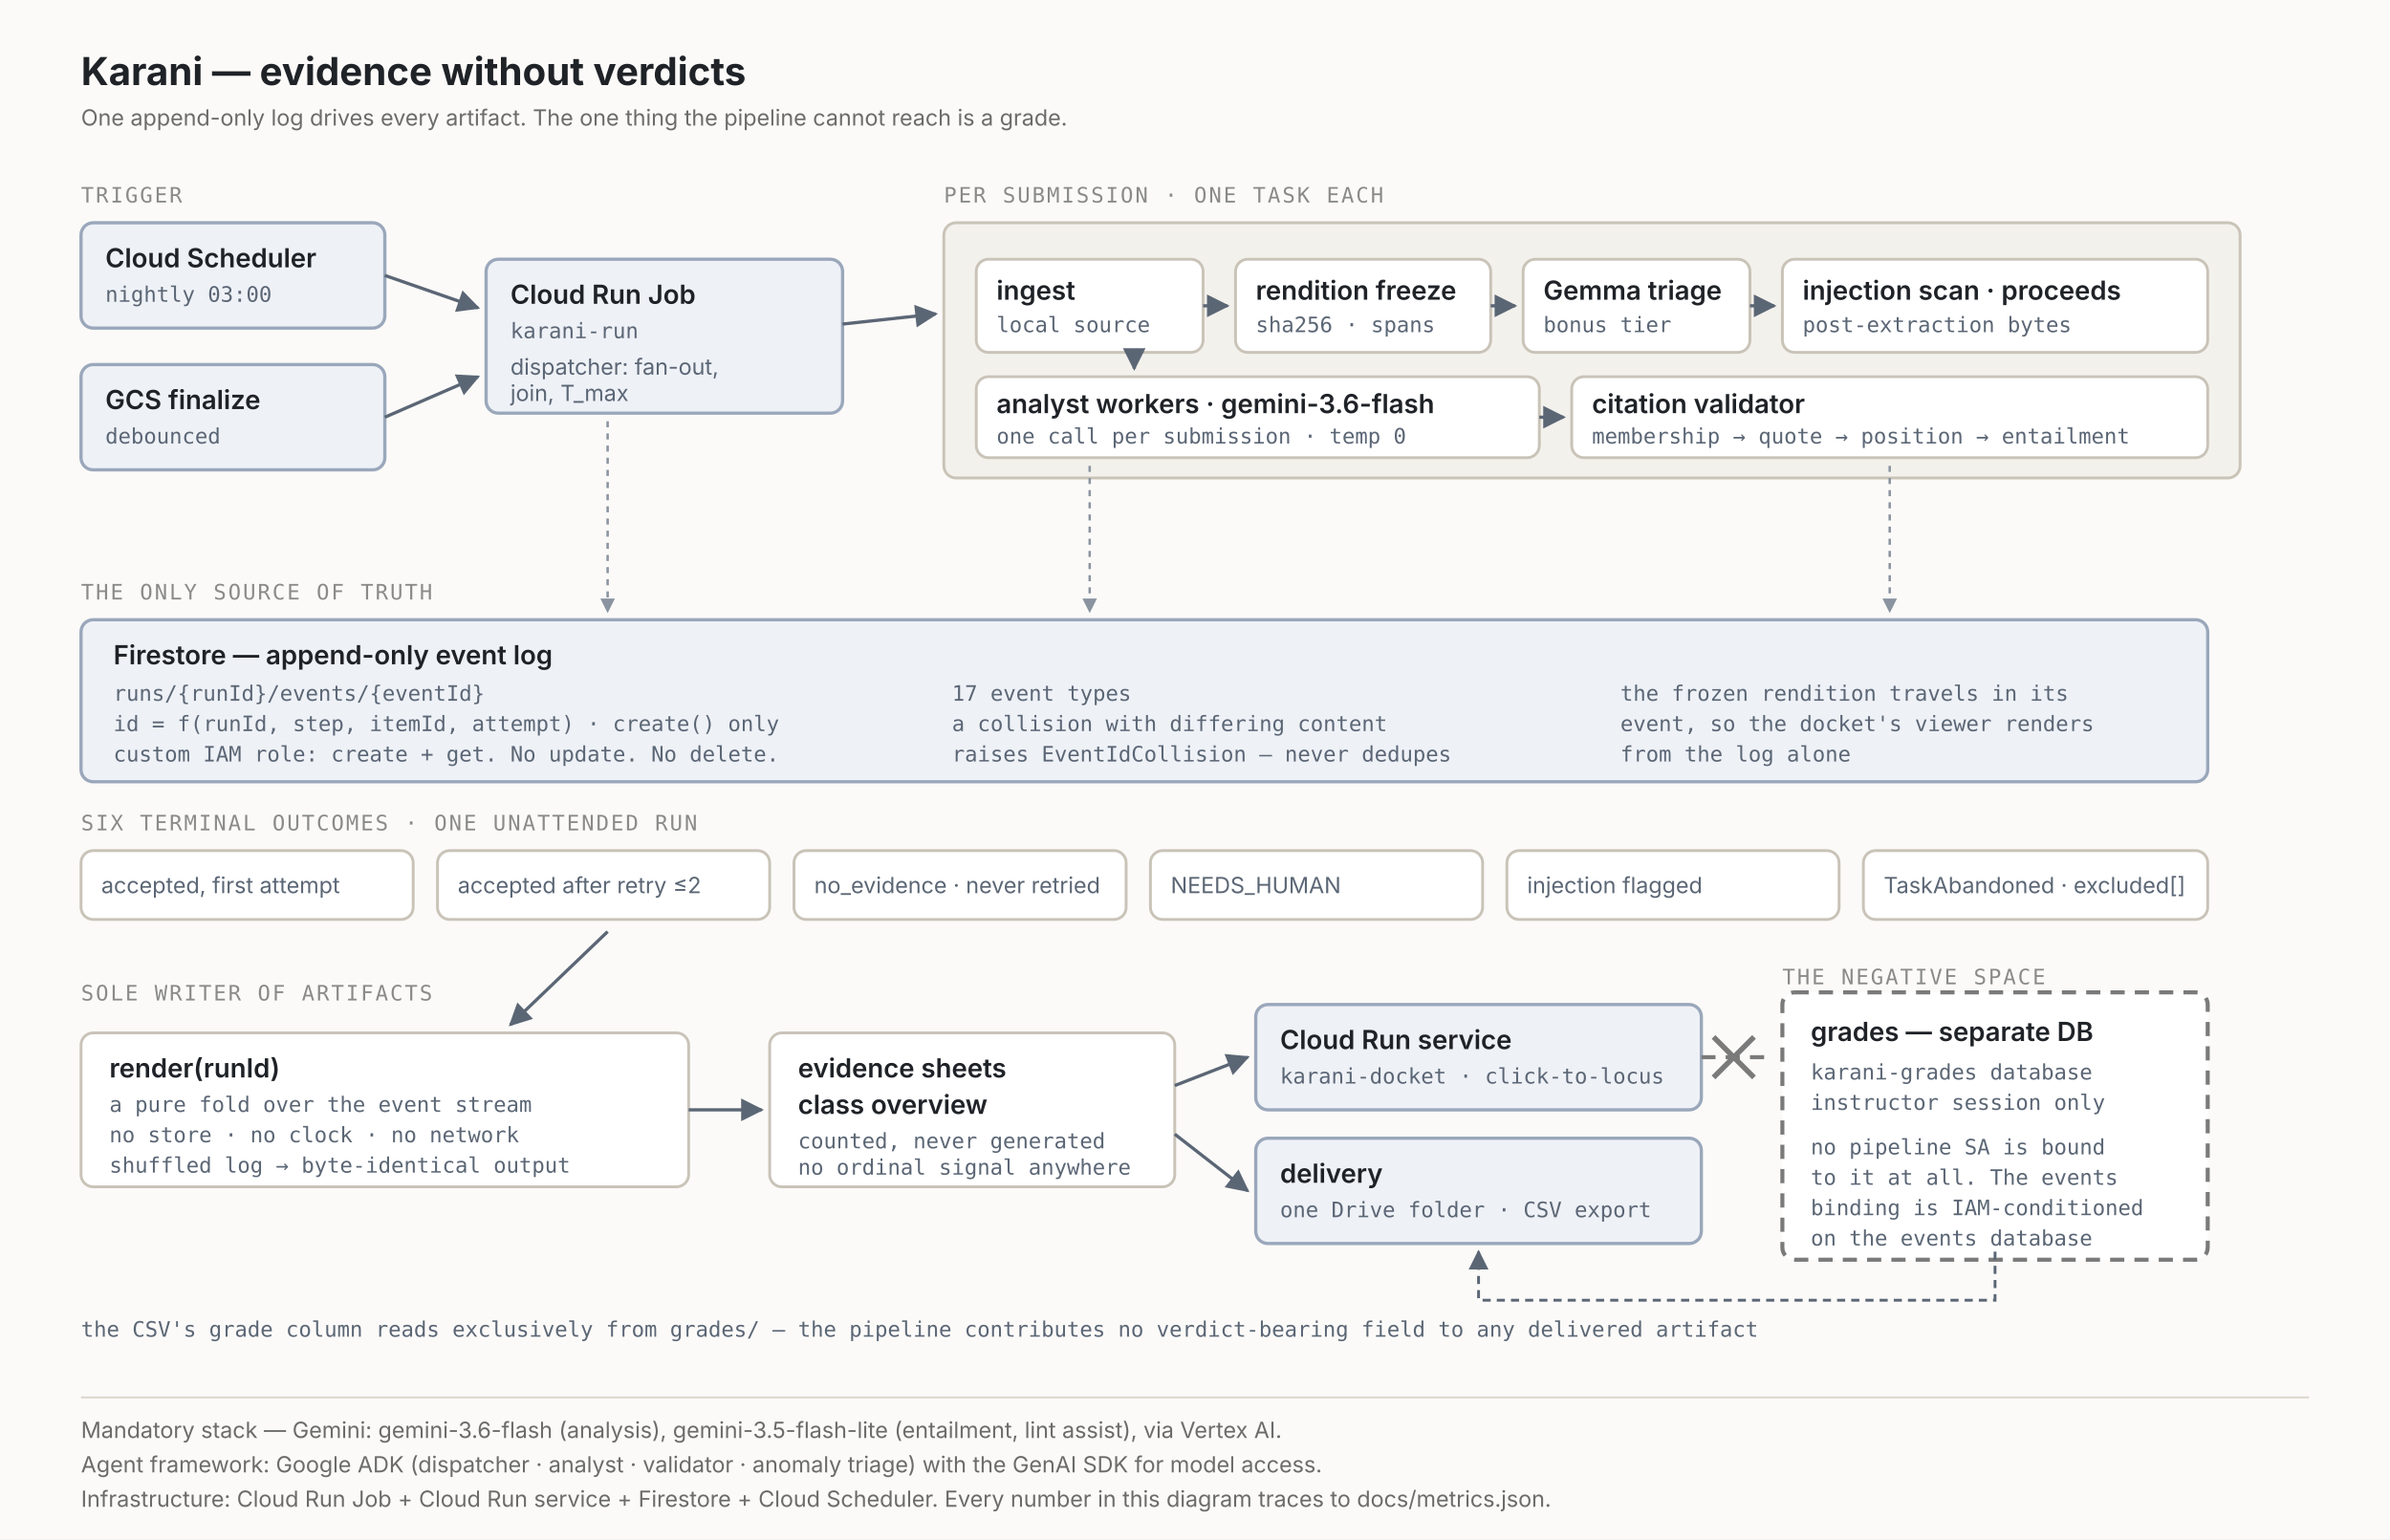
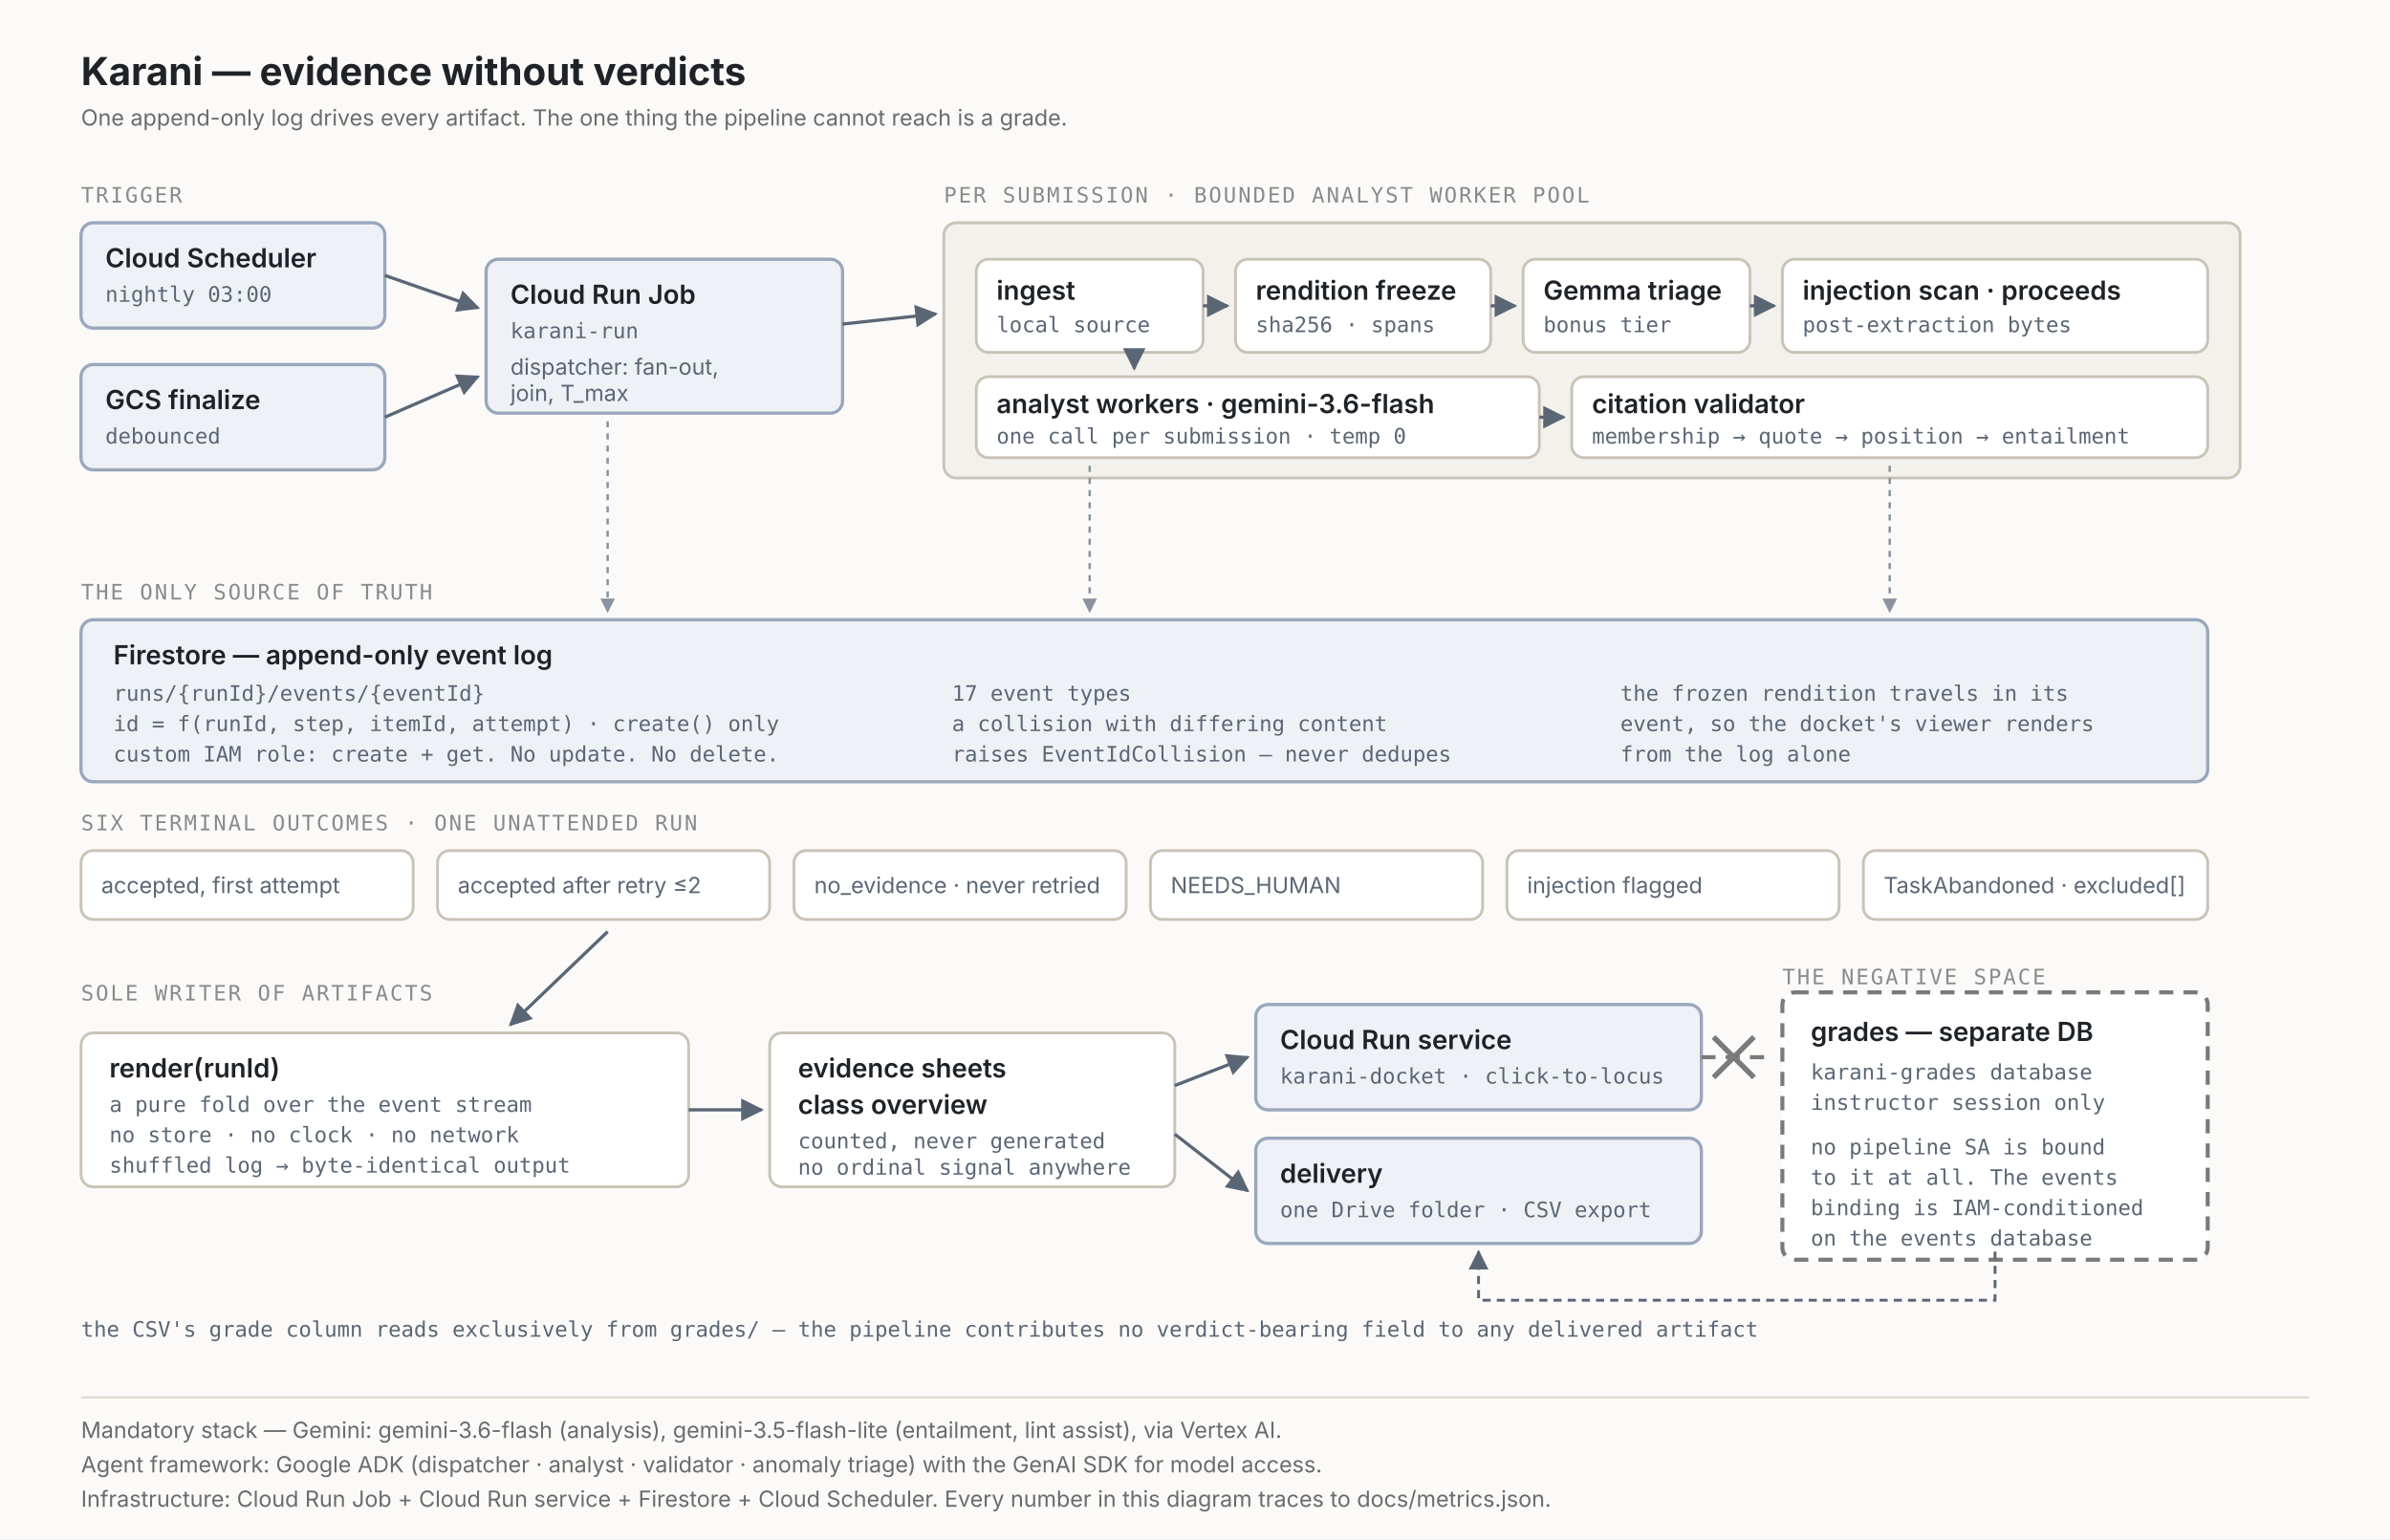
<svg xmlns="http://www.w3.org/2000/svg" viewBox="0 0 1180 760" width="1180" height="760" font-family="Inter, Helvetica, Arial, sans-serif">
  <defs>
    <marker id="arw" viewBox="0 0 10 10" refX="9" refY="5" markerWidth="7" markerHeight="7" orient="auto-start-reverse">
      <path d="M 0 0 L 10 5 L 0 10 z" fill="#5b6675" />
    </marker>
    <marker id="arwLog" viewBox="0 0 10 10" refX="9" refY="5" markerWidth="6" markerHeight="6" orient="auto-start-reverse">
      <path d="M 0 0 L 10 5 L 0 10 z" fill="#8a93a0" />
    </marker>
    <style>
      .bg    { fill:#fbfaf8 }
      .box   { fill:#ffffff; stroke:#c9c3b8; stroke-width:1.4; rx:6 }
      .boxg  { fill:#f3f1ec; stroke:#c9c3b8; stroke-width:1.4; rx:6 }
      .gcp   { fill:#eef1f6; stroke:#9aa7bb; stroke-width:1.6; rx:6 }
      .lbl   { font-size:13px; fill:#1f2328; font-weight:600 }
      .sub   { font-size:11px; fill:#5b6675 }
      .mono  { font-size:10.5px; fill:#5b6675; font-family:ui-monospace,SFMono-Regular,Menlo,monospace }
      .edge  { stroke:#5b6675; stroke-width:1.6; fill:none; marker-end:url(#arw) }
      .edgeL { stroke:#8a93a0; stroke-width:1.2; fill:none; stroke-dasharray:3 3; marker-end:url(#arwLog) }
      .deny  { stroke:#7a7a7a; stroke-width:2; fill:none; stroke-dasharray:7 5 }
      .title { font-size:19px; fill:#1f2328; font-weight:700 }
      .cap   { font-size:11px; fill:#6b6b6b }
      .sect  { font-size:10.5px; fill:#8a8a8a; font-family:ui-monospace,Menlo,monospace; letter-spacing:.09em }
    </style>
  </defs>
  <rect class="bg" x="0" y="0" width="1180" height="760" />
  <text class="title" x="40" y="42">Karani — evidence without verdicts</text>
  <text class="cap" x="40" y="62">One append-only log drives every artifact. The one thing the pipeline cannot reach is a grade.</text>
  <text class="sect" x="40" y="100">TRIGGER</text>
  <rect class="gcp" x="40" y="110" width="150" height="52" />
  <text class="lbl" x="52" y="132">Cloud Scheduler</text>
  <text class="mono" x="52" y="149">nightly 03:00</text>
  <rect class="gcp" x="40" y="180" width="150" height="52" />
  <text class="lbl" x="52" y="202">GCS finalize</text>
  <text class="mono" x="52" y="219">debounced</text>
  <rect class="gcp" x="240" y="128" width="176" height="76" />
  <text class="lbl" x="252" y="150">Cloud Run Job</text>
  <text class="mono" x="252" y="167">karani-run</text>
  <text class="sub" x="252" y="185">dispatcher: fan-out,</text>
  <text class="sub" x="252" y="198">join, T_max</text>
  <path class="edge" d="M190 136 L 236 152" />
  <path class="edge" d="M190 206 L 236 186" />
-   <text class="sect" x="466" y="100">PER SUBMISSION  ·  ONE TASK EACH</text>
+   <text class="sect" x="466" y="100">PER SUBMISSION  ·  BOUNDED ANALYST WORKER POOL</text>
  <rect class="boxg" x="466" y="110" width="640" height="126" rx="8" />
  <rect class="box" x="482" y="128" width="112" height="46" />
  <text class="lbl" x="492" y="148">ingest</text>
  <text class="mono" x="492" y="164">local source</text>
  <rect class="box" x="610" y="128" width="126" height="46" />
  <text class="lbl" x="620" y="148">rendition freeze</text>
  <text class="mono" x="620" y="164">sha256 · spans</text>
  <rect class="box" x="752" y="128" width="112" height="46" />
  <text class="lbl" x="762" y="148">Gemma triage</text>
  <text class="mono" x="762" y="164">bonus tier</text>
  <rect class="box" x="880" y="128" width="210" height="46" />
  <text class="lbl" x="890" y="148">injection scan · proceeds</text>
  <text class="mono" x="890" y="164">post-extraction bytes</text>
  <path class="edge" d="M594 151 L 606 151" />
  <path class="edge" d="M736 151 L 748 151" />
  <path class="edge" d="M864 151 L 876 151" />
  <path class="edge" d="M416 160 L 462 155" />
  <rect class="box" x="482" y="186" width="278" height="40" />
  <text class="lbl" x="492" y="204">analyst workers · gemini-3.6-flash</text>
  <text class="mono" x="492" y="219">one call per submission · temp 0</text>
  <rect class="box" x="776" y="186" width="314" height="40" />
  <text class="lbl" x="786" y="204">citation validator</text>
  <text class="mono" x="786" y="219">membership → quote → position → entailment</text>
  <path class="edge" d="M760 206 L 772 206" />
  <path class="edge" d="M560 178 L 560 182" />
  <text class="sect" x="40" y="296">THE ONLY SOURCE OF TRUTH</text>
  <rect class="gcp" x="40" y="306" width="1050" height="80" />
  <text class="lbl" x="56" y="328">Firestore — append-only event log</text>
  <text class="mono" x="56" y="346">runs/{runId}/events/{eventId}</text>
  <text class="mono" x="56" y="361">id = f(runId, step, itemId, attempt) · create() only</text>
  <text class="mono" x="56" y="376">custom IAM role: create + get. No update. No delete.</text>
  <text class="mono" x="470" y="346">17 event types</text>
  <text class="mono" x="470" y="361">a collision with differing content</text>
  <text class="mono" x="470" y="376">raises EventIdCollision — never dedupes</text>
  <text class="mono" x="800" y="346">the frozen rendition travels in its</text>
  <text class="mono" x="800" y="361">event, so the docket's viewer renders</text>
  <text class="mono" x="800" y="376">from the log alone</text>
  <path class="edgeL" d="M538 230 L 538 302" />
  <path class="edgeL" d="M933 230 L 933 302" />
  <path class="edgeL" d="M300 208 L 300 302" />
  <text class="sect" x="40" y="410">SIX TERMINAL OUTCOMES · ONE UNATTENDED RUN</text>
  <g font-size="11">
    <rect class="box" x="40" y="420" width="164" height="34" />
    <text class="sub" x="50" y="441">accepted, first attempt</text>
    <rect class="box" x="216" y="420" width="164" height="34" />
    <text class="sub" x="226" y="441">accepted after retry ≤2</text>
    <rect class="box" x="392" y="420" width="164" height="34" />
    <text class="sub" x="402" y="441">no_evidence · never retried</text>
    <rect class="box" x="568" y="420" width="164" height="34" />
    <text class="sub" x="578" y="441">NEEDS_HUMAN</text>
    <rect class="box" x="744" y="420" width="164" height="34" />
    <text class="sub" x="754" y="441">injection flagged</text>
    <rect class="box" x="920" y="420" width="170" height="34" />
    <text class="sub" x="930" y="441">TaskAbandoned · excluded[]</text>
  </g>
  <text class="sect" x="40" y="494">SOLE WRITER OF ARTIFACTS</text>
  <rect class="box" x="40" y="510" width="300" height="76" />
  <text class="lbl" x="54" y="532">render(runId)</text>
  <text class="mono" x="54" y="549">a pure fold over the event stream</text>
  <text class="mono" x="54" y="564">no store · no clock · no network</text>
  <text class="mono" x="54" y="579">shuffled log → byte-identical output</text>
  <path class="edge" d="M300 460 L 252 506" />
  <rect class="box" x="380" y="510" width="200" height="76" />
  <text class="lbl" x="394" y="532">evidence sheets</text>
  <text class="lbl" x="394" y="550">class overview</text>
  <text class="mono" x="394" y="567">counted, never generated</text>
  <text class="mono" x="394" y="580">no ordinal signal anywhere</text>
  <path class="edge" d="M340 548 L 376 548" />
  <rect class="gcp" x="620" y="496" width="220" height="52" />
  <text class="lbl" x="632" y="518">Cloud Run service</text>
  <text class="mono" x="632" y="535">karani-docket · click-to-locus</text>
  <rect class="gcp" x="620" y="562" width="220" height="52" />
  <text class="lbl" x="632" y="584">delivery</text>
  <text class="mono" x="632" y="601">one Drive folder · CSV export</text>
  <path class="edge" d="M580 536 L 616 522" />
  <path class="edge" d="M580 560 L 616 588" />
  <text class="sect" x="880" y="486">THE NEGATIVE SPACE</text>
  <rect x="880" y="490" width="210" height="132" rx="6" fill="#ffffff" stroke="#7a7a7a" stroke-width="2" stroke-dasharray="7 5" />
  <text class="lbl" x="894" y="514">grades — separate DB</text>
  <text class="mono" x="894" y="533">karani-grades database</text>
  <text class="mono" x="894" y="548">instructor session only</text>
  <text class="mono" x="894" y="570">no pipeline SA is bound</text>
  <text class="mono" x="894" y="585">to it at all. The events</text>
  <text class="mono" x="894" y="600">binding is IAM-conditioned</text>
  <text class="mono" x="894" y="615">on the events database</text>
  <g stroke="#7a7a7a" stroke-width="2.6">
    <line x1="846" y1="512" x2="866" y2="532" />
    <line x1="866" y1="512" x2="846" y2="532" />
  </g>
  <path class="deny" d="M840 522 L 876 522" />
  <path d="M985 618 L 985 642 L 730 642 L 730 618" stroke="#5b6675" stroke-width="1.4" fill="none" stroke-dasharray="4 3" marker-end="url(#arw)" />
  <text class="mono" x="40" y="660">the CSV's grade column reads exclusively from grades/ — the pipeline contributes no verdict-bearing field to any delivered artifact</text>
  <line x1="40" y1="690" x2="1140" y2="690" stroke="#ddd8cf" stroke-width="1" />
  <text class="cap" x="40" y="710">Mandatory stack — Gemini: gemini-3.6-flash (analysis), gemini-3.5-flash-lite (entailment, lint assist), via Vertex AI.</text>
  <text class="cap" x="40" y="727">Agent framework: Google ADK (dispatcher · analyst · validator · anomaly triage) with the GenAI SDK for model access.</text>
  <text class="cap" x="40" y="744">Infrastructure: Cloud Run Job + Cloud Run service + Firestore + Cloud Scheduler.  Every number in this diagram traces to docs/metrics.json.</text>
</svg>
